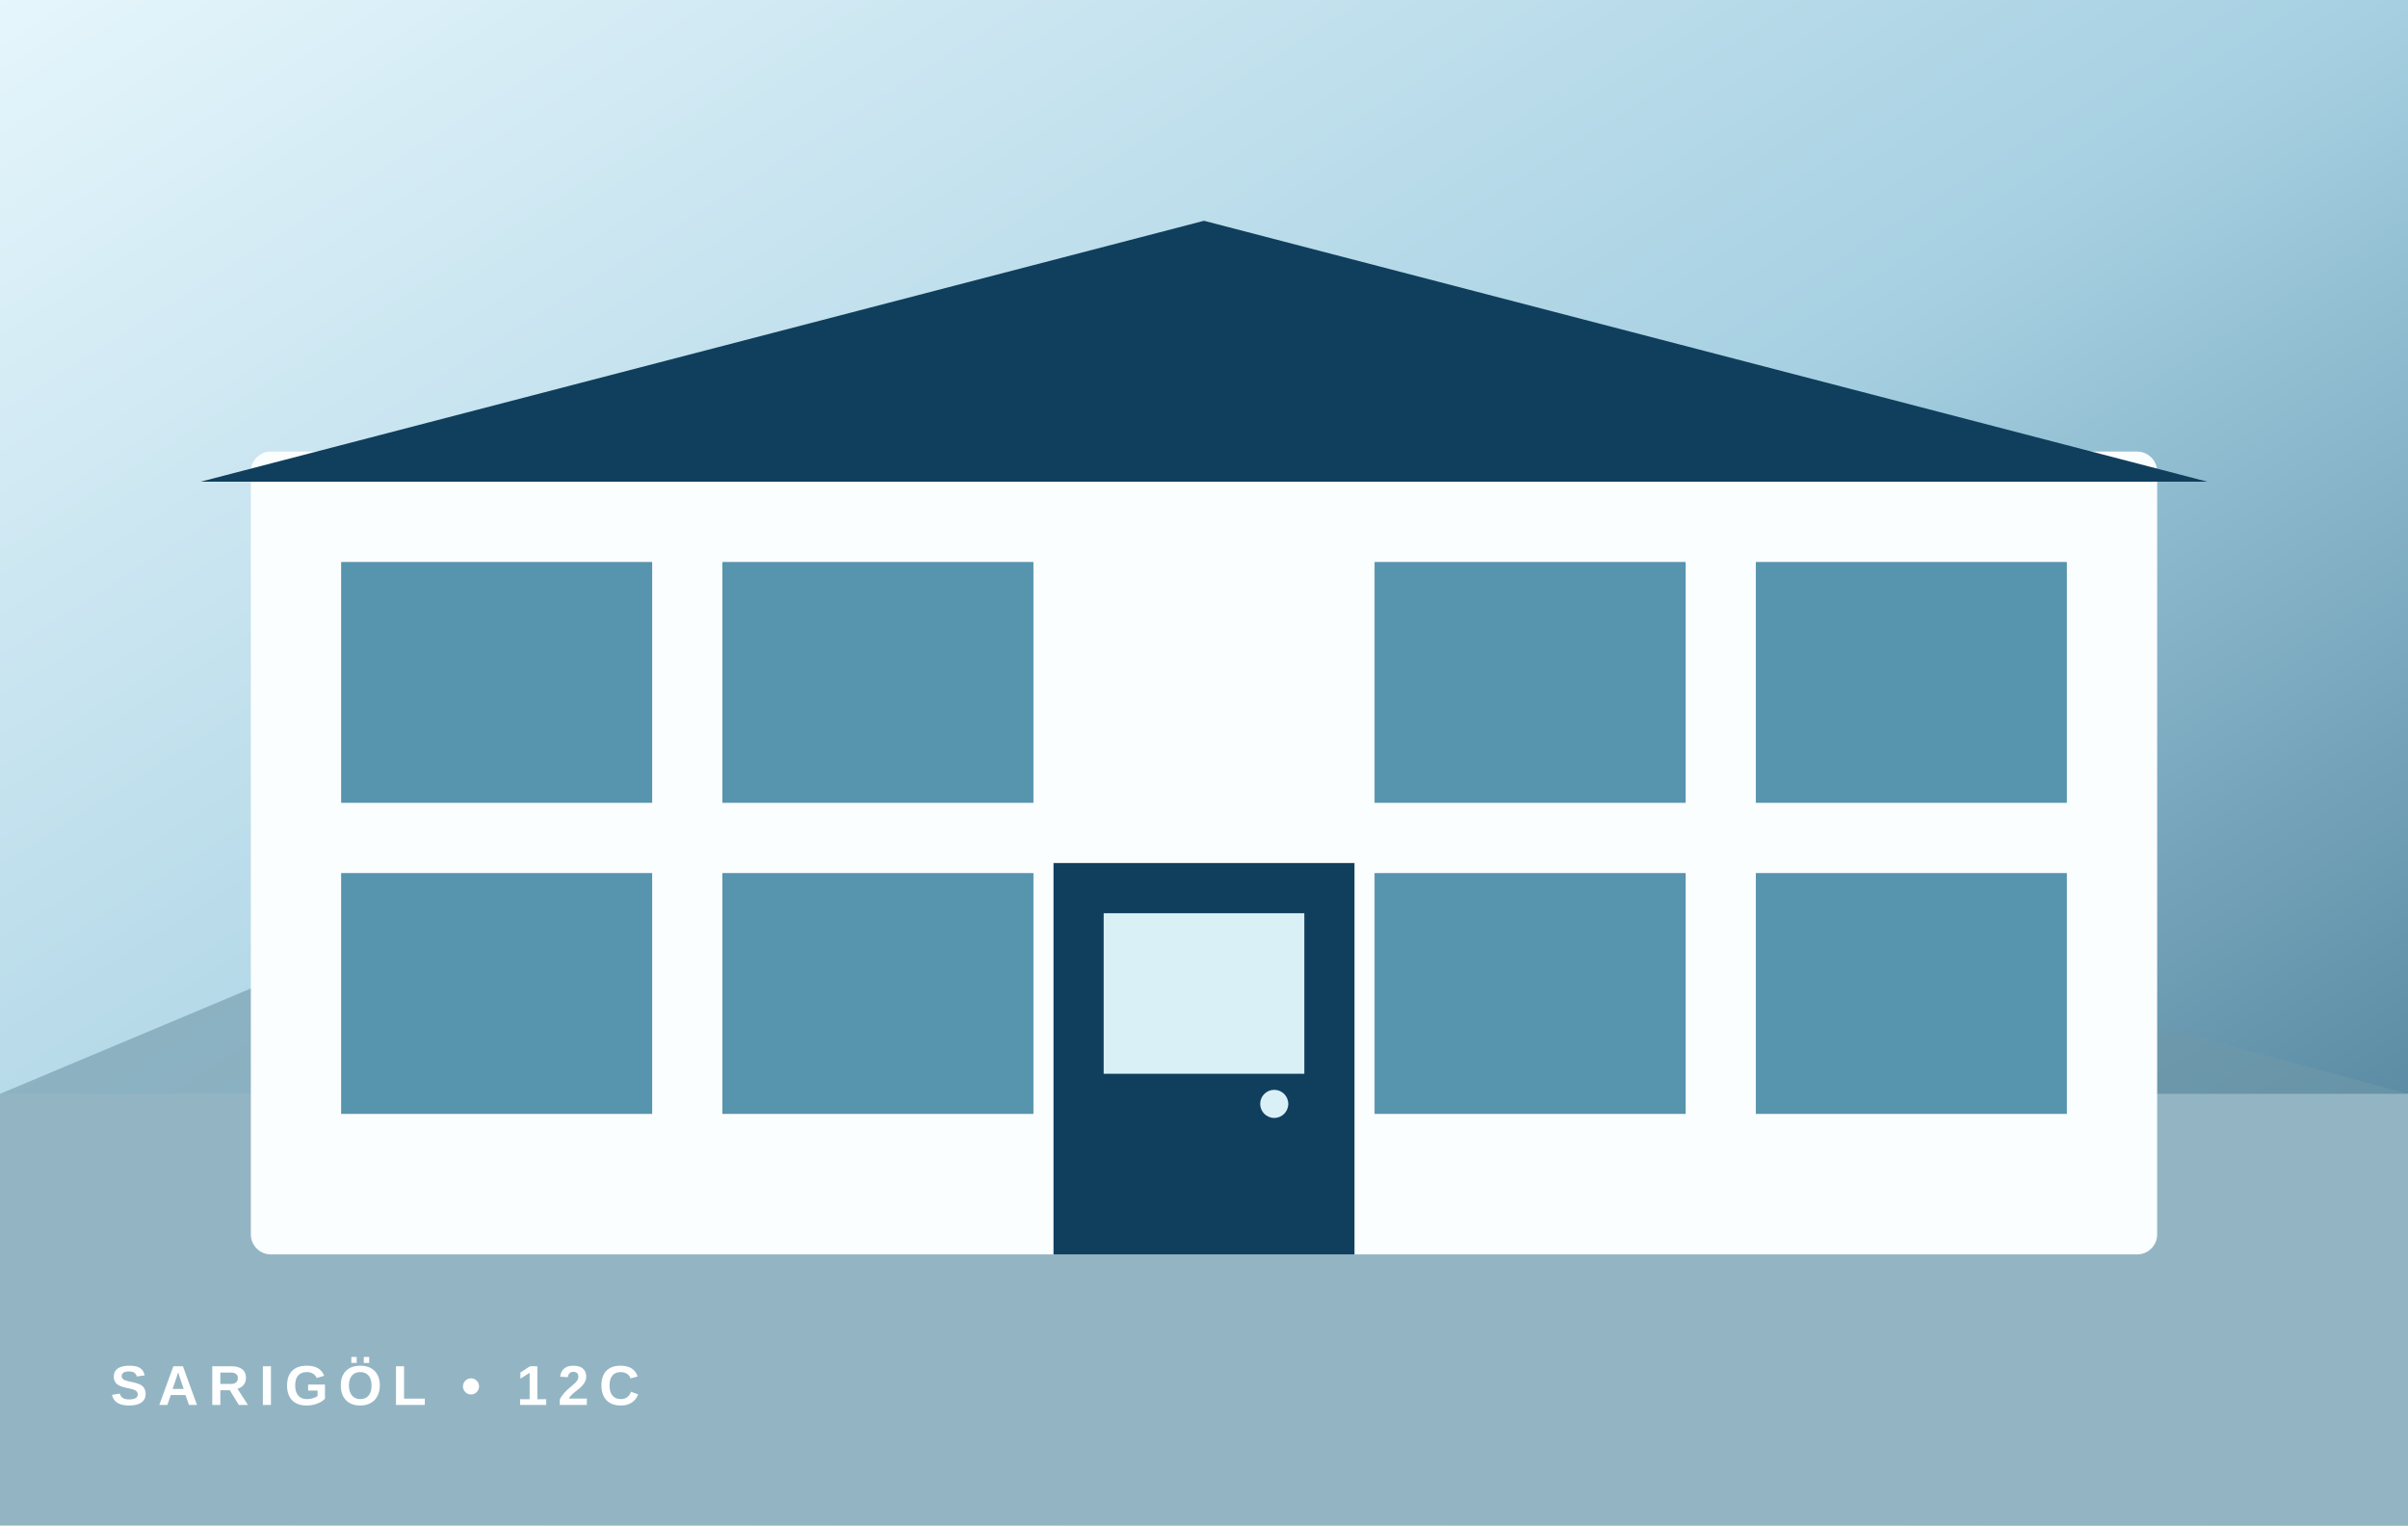
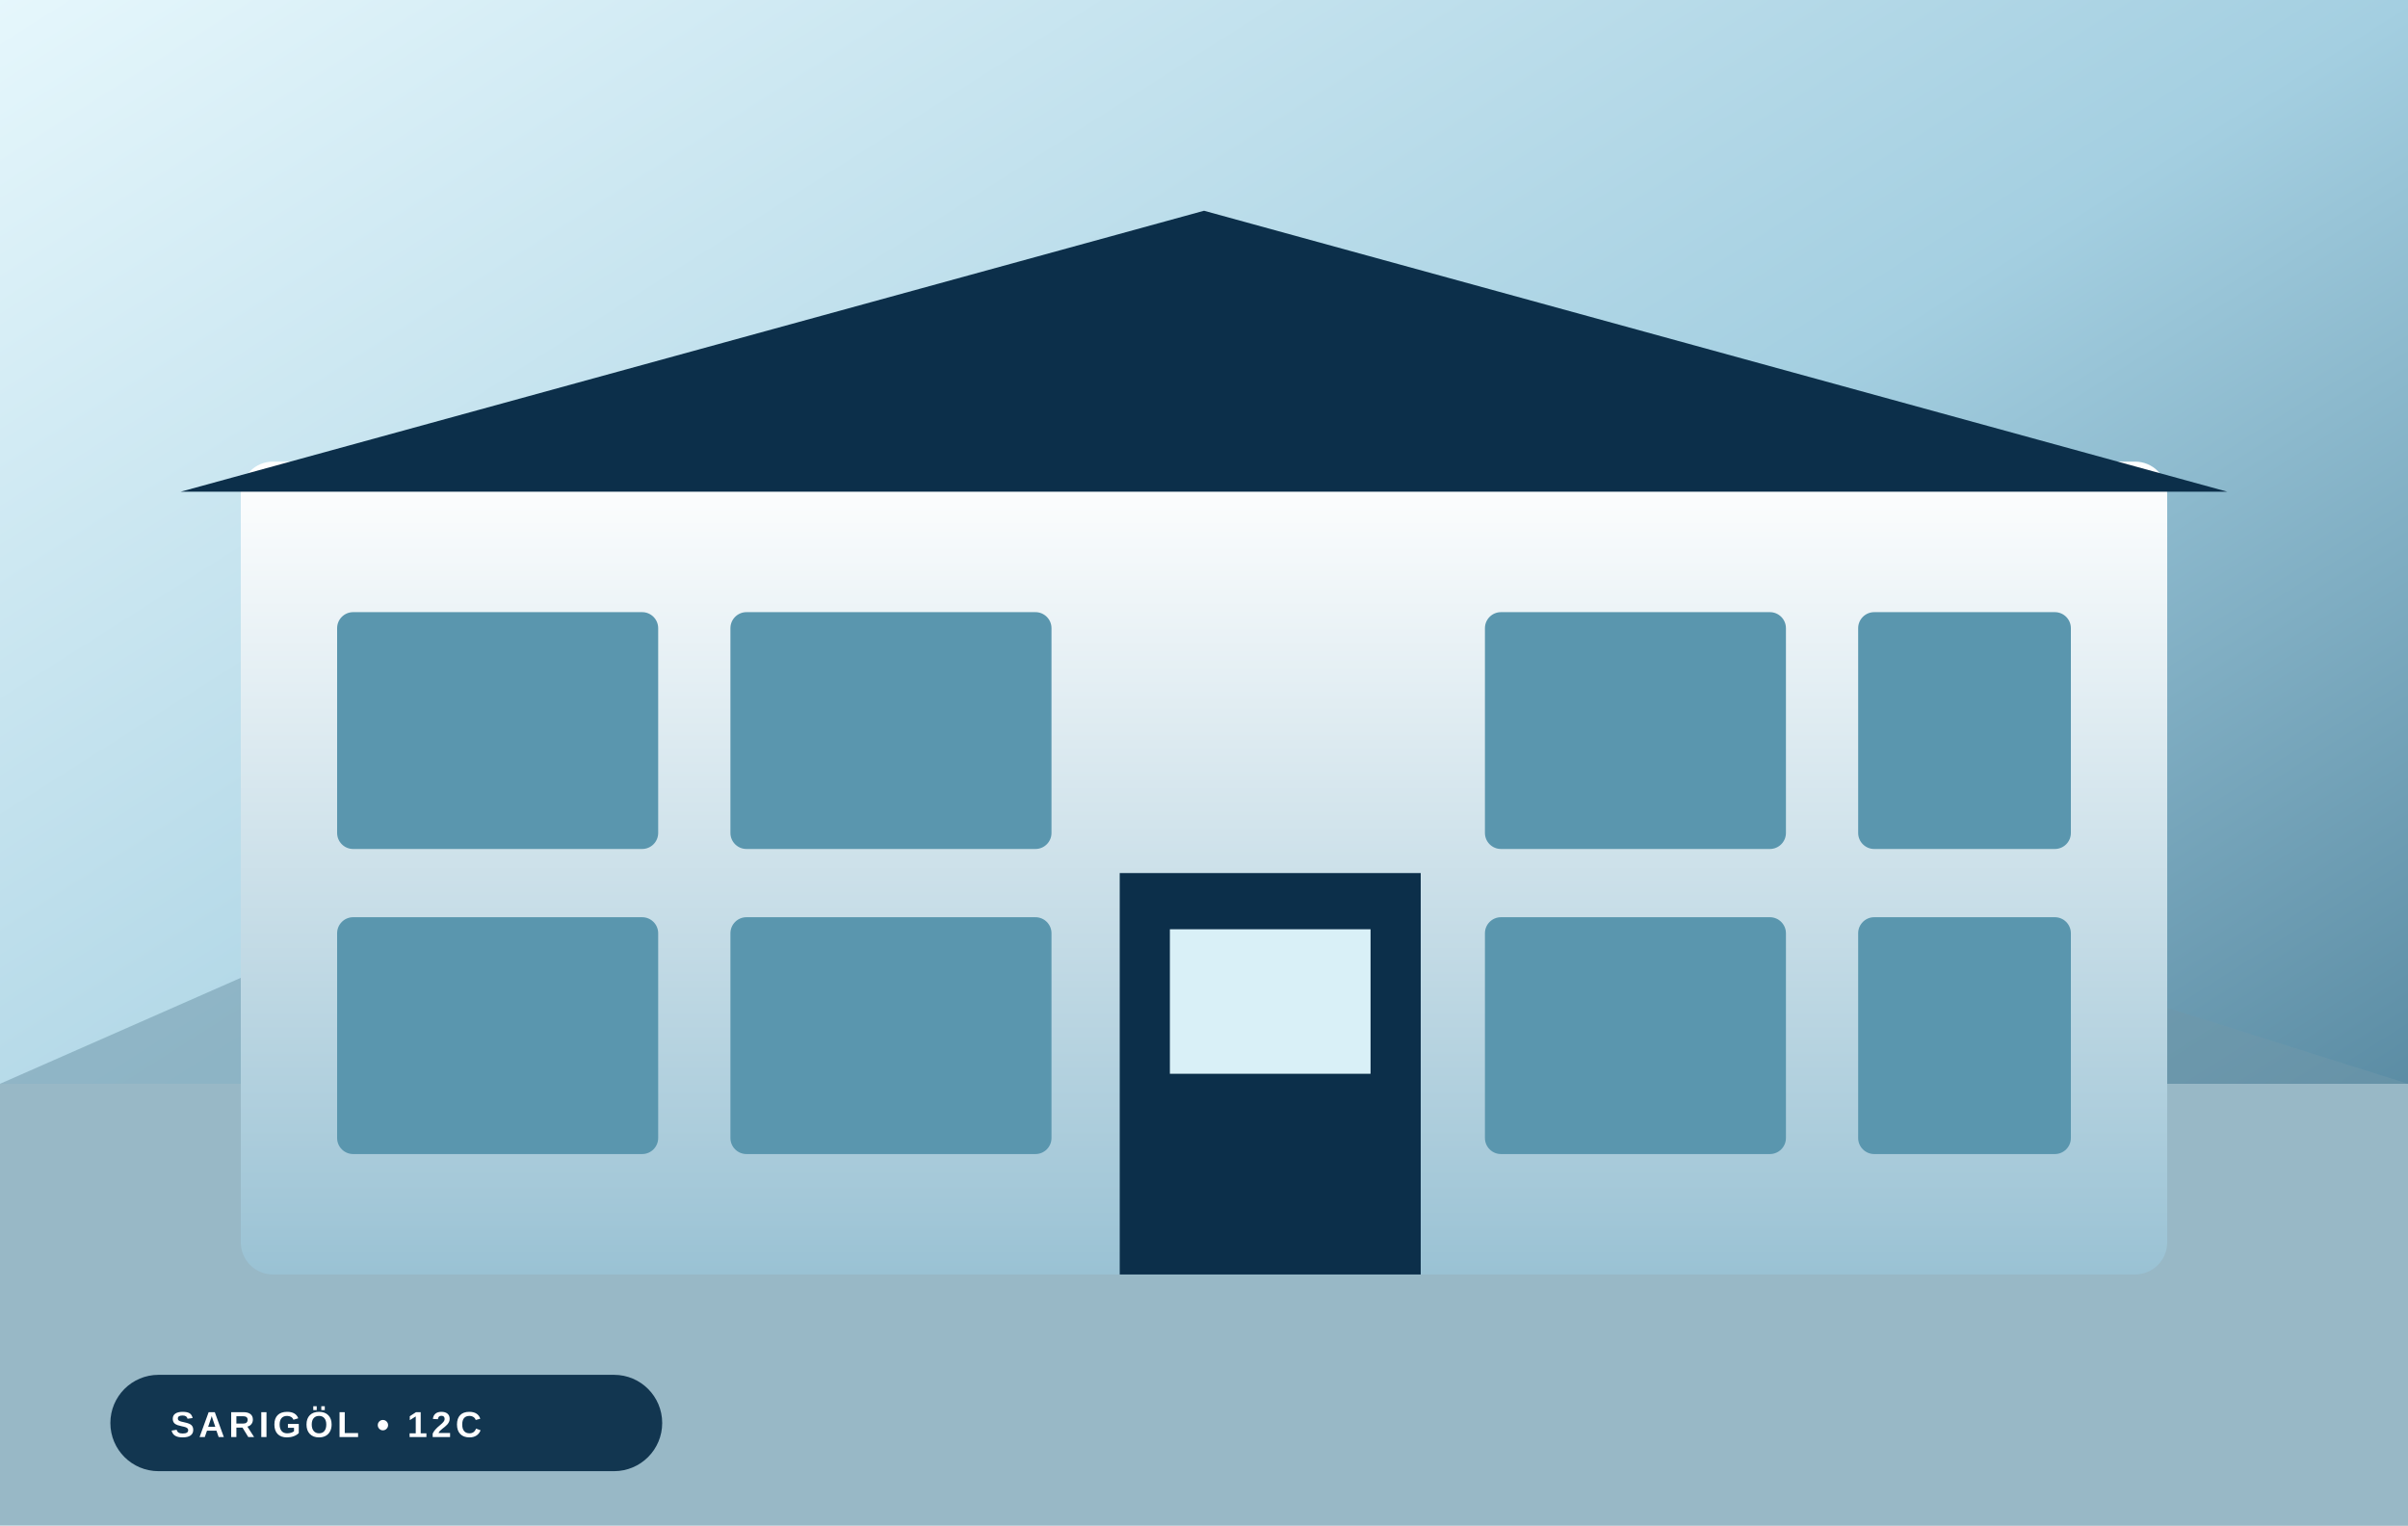
<svg xmlns="http://www.w3.org/2000/svg" viewBox="0 0 1200 760">
  <defs>
-     <linearGradient id="g" x1="0" y1="0" x2="1" y2="1">
-       <stop stop-color="#e6f6fc" />
-       <stop offset=".5" stop-color="#a6d0e2" />
-       <stop offset="1" stop-color="#3d718c" />
+     <linearGradient id="s" x1="0" y1="0" x2="1" y2="1">
+       <stop stop-color="#e6f7fc" />
+       <stop offset=".5" stop-color="#a4cfe1" />
+       <stop offset="1" stop-color="#3d718b" />
+     </linearGradient>
+     <linearGradient id="b" x1="0" y1="0" x2="0" y2="1">
+       <stop stop-color="#fff" />
+       <stop offset="1" stop-color="#9ac2d4" />
    </linearGradient>
  </defs>
-   <rect width="1200" height="760" fill="url(#g)" />
-   <rect y="545" width="1200" height="215" fill="#c9e1eb" />
-   <path d="M0 545 L250 440 480 545 700 410 1200 545V760H0Z" fill="#7098a9" opacity=".6" />
-   <g transform="translate(125 135)">
-     <rect x="0" y="90" width="950" height="400" rx="10" fill="#fbfeff" />
-     <path d="M-25 105 L475 -25 975 105Z" fill="#103f5d" />
-     <g fill="#5794ae">
-       <rect x="45" y="145" width="155" height="120" />
-       <rect x="235" y="145" width="155" height="120" />
-       <rect x="560" y="145" width="155" height="120" />
-       <rect x="750" y="145" width="155" height="120" />
-       <rect x="45" y="300" width="155" height="120" />
-       <rect x="235" y="300" width="155" height="120" />
-       <rect x="560" y="300" width="155" height="120" />
-       <rect x="750" y="300" width="155" height="120" />
+   <rect width="1200" height="760" fill="url(#s)" />
+   <rect y="540" width="1200" height="220" fill="#cadfe8" />
+   <path d="M0 540 L250 430 500 540 725 390 1200 540V760H0Z" fill="#6f98aa" opacity=".55" />
+   <g transform="translate(120 135)">
+     <rect x="0" y="95" width="960" height="405" rx="16" fill="url(#b)" />
+     <path d="M-30 110 L480 -30 990 110Z" fill="#0c2f4a" />
+     <g fill="#5a96ae">
+       <rect x="48" y="170" width="160" height="118" rx="8" />
+       <rect x="244" y="170" width="160" height="118" rx="8" />
+       <rect x="620" y="170" width="150" height="118" rx="8" />
+       <rect x="806" y="170" width="106" height="118" rx="8" />
+       <rect x="48" y="322" width="160" height="118" rx="8" />
+       <rect x="244" y="322" width="160" height="118" rx="8" />
+       <rect x="620" y="322" width="150" height="118" rx="8" />
+       <rect x="806" y="322" width="106" height="118" rx="8" />
    </g>
-     <rect x="400" y="295" width="150" height="195" fill="#103f5d" />
-     <rect x="425" y="320" width="100" height="80" fill="#d9f0f7" />
-     <circle cx="510" cy="415" r="7" fill="#d9f0f7" />
+     <rect x="438" y="300" width="150" height="200" fill="#0c2f4a" />
+     <rect x="463" y="328" width="100" height="72" fill="#d9f0f7" />
  </g>
-   <text x="55" y="700" font-family="Arial,sans-serif" font-size="28" font-weight="700" fill="#fff" letter-spacing="5">SARIGÖL • 12C</text>
+   <rect x="55" y="685" width="275" height="48" rx="24" fill="#0c2f4a" opacity=".95" />
+   <text x="85" y="716" font-family="Arial,sans-serif" font-size="18" font-weight="700" fill="#fff" letter-spacing="2">SARIGÖL • 12C</text>
</svg>
